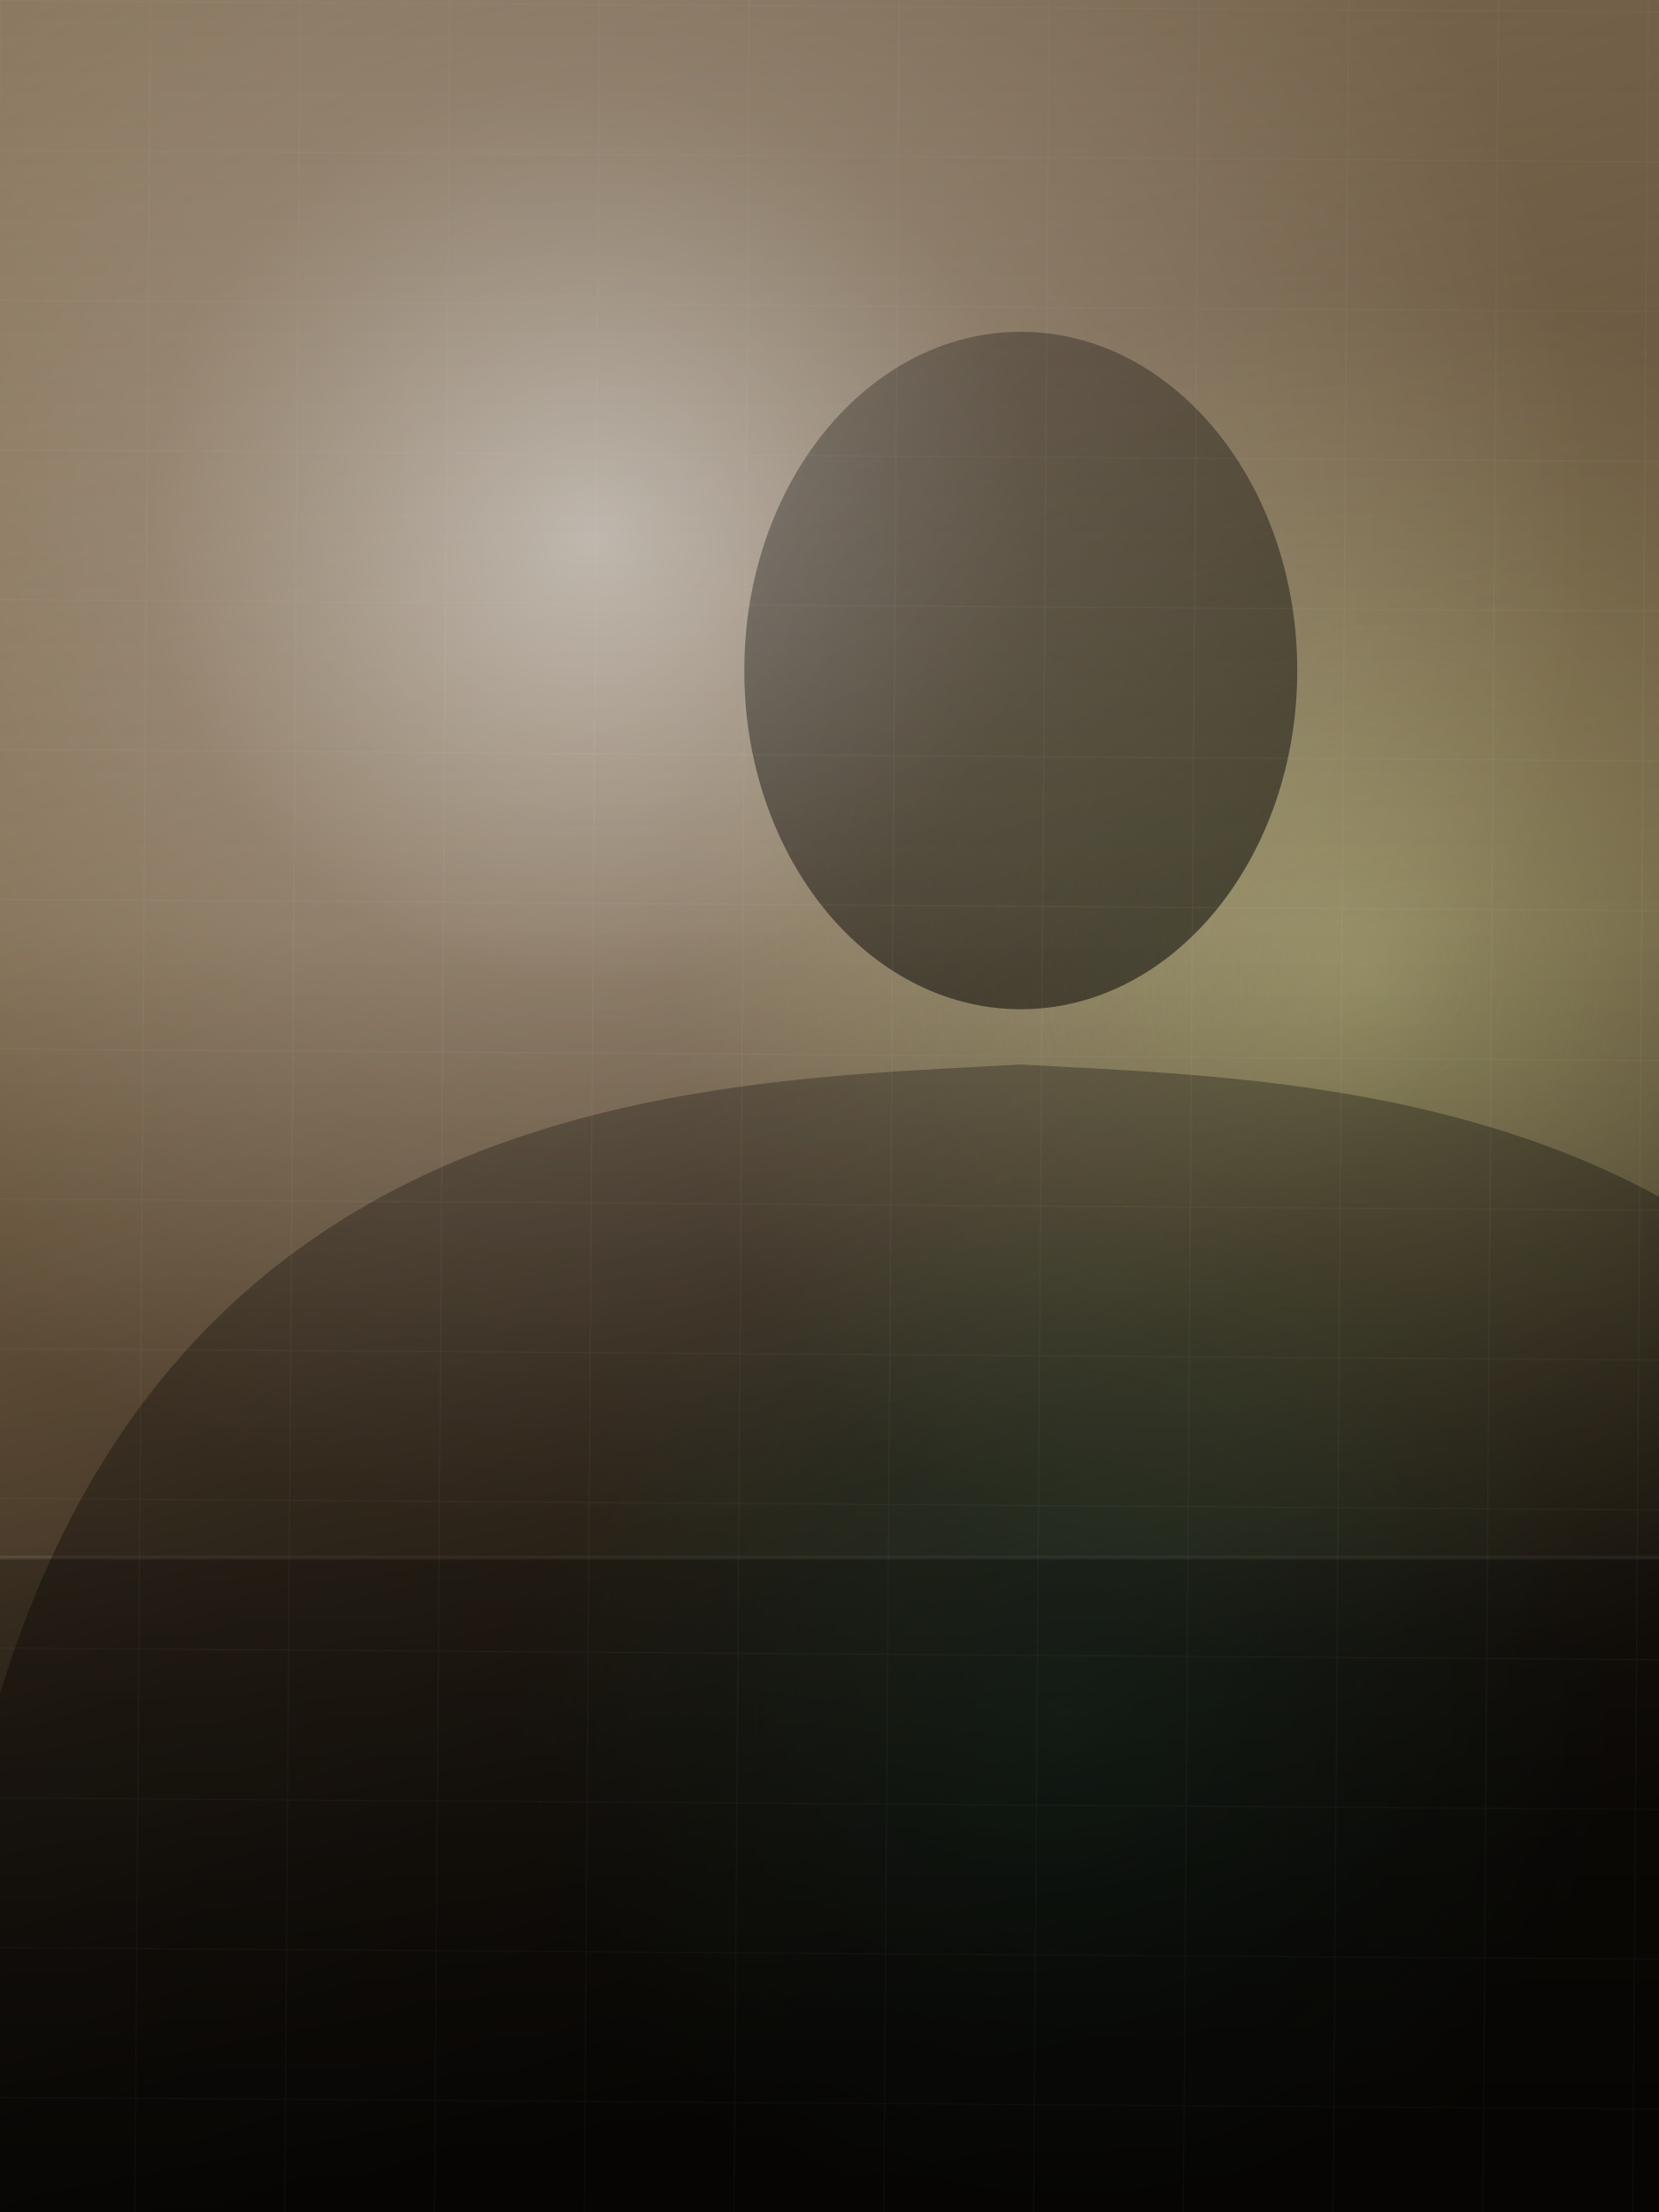
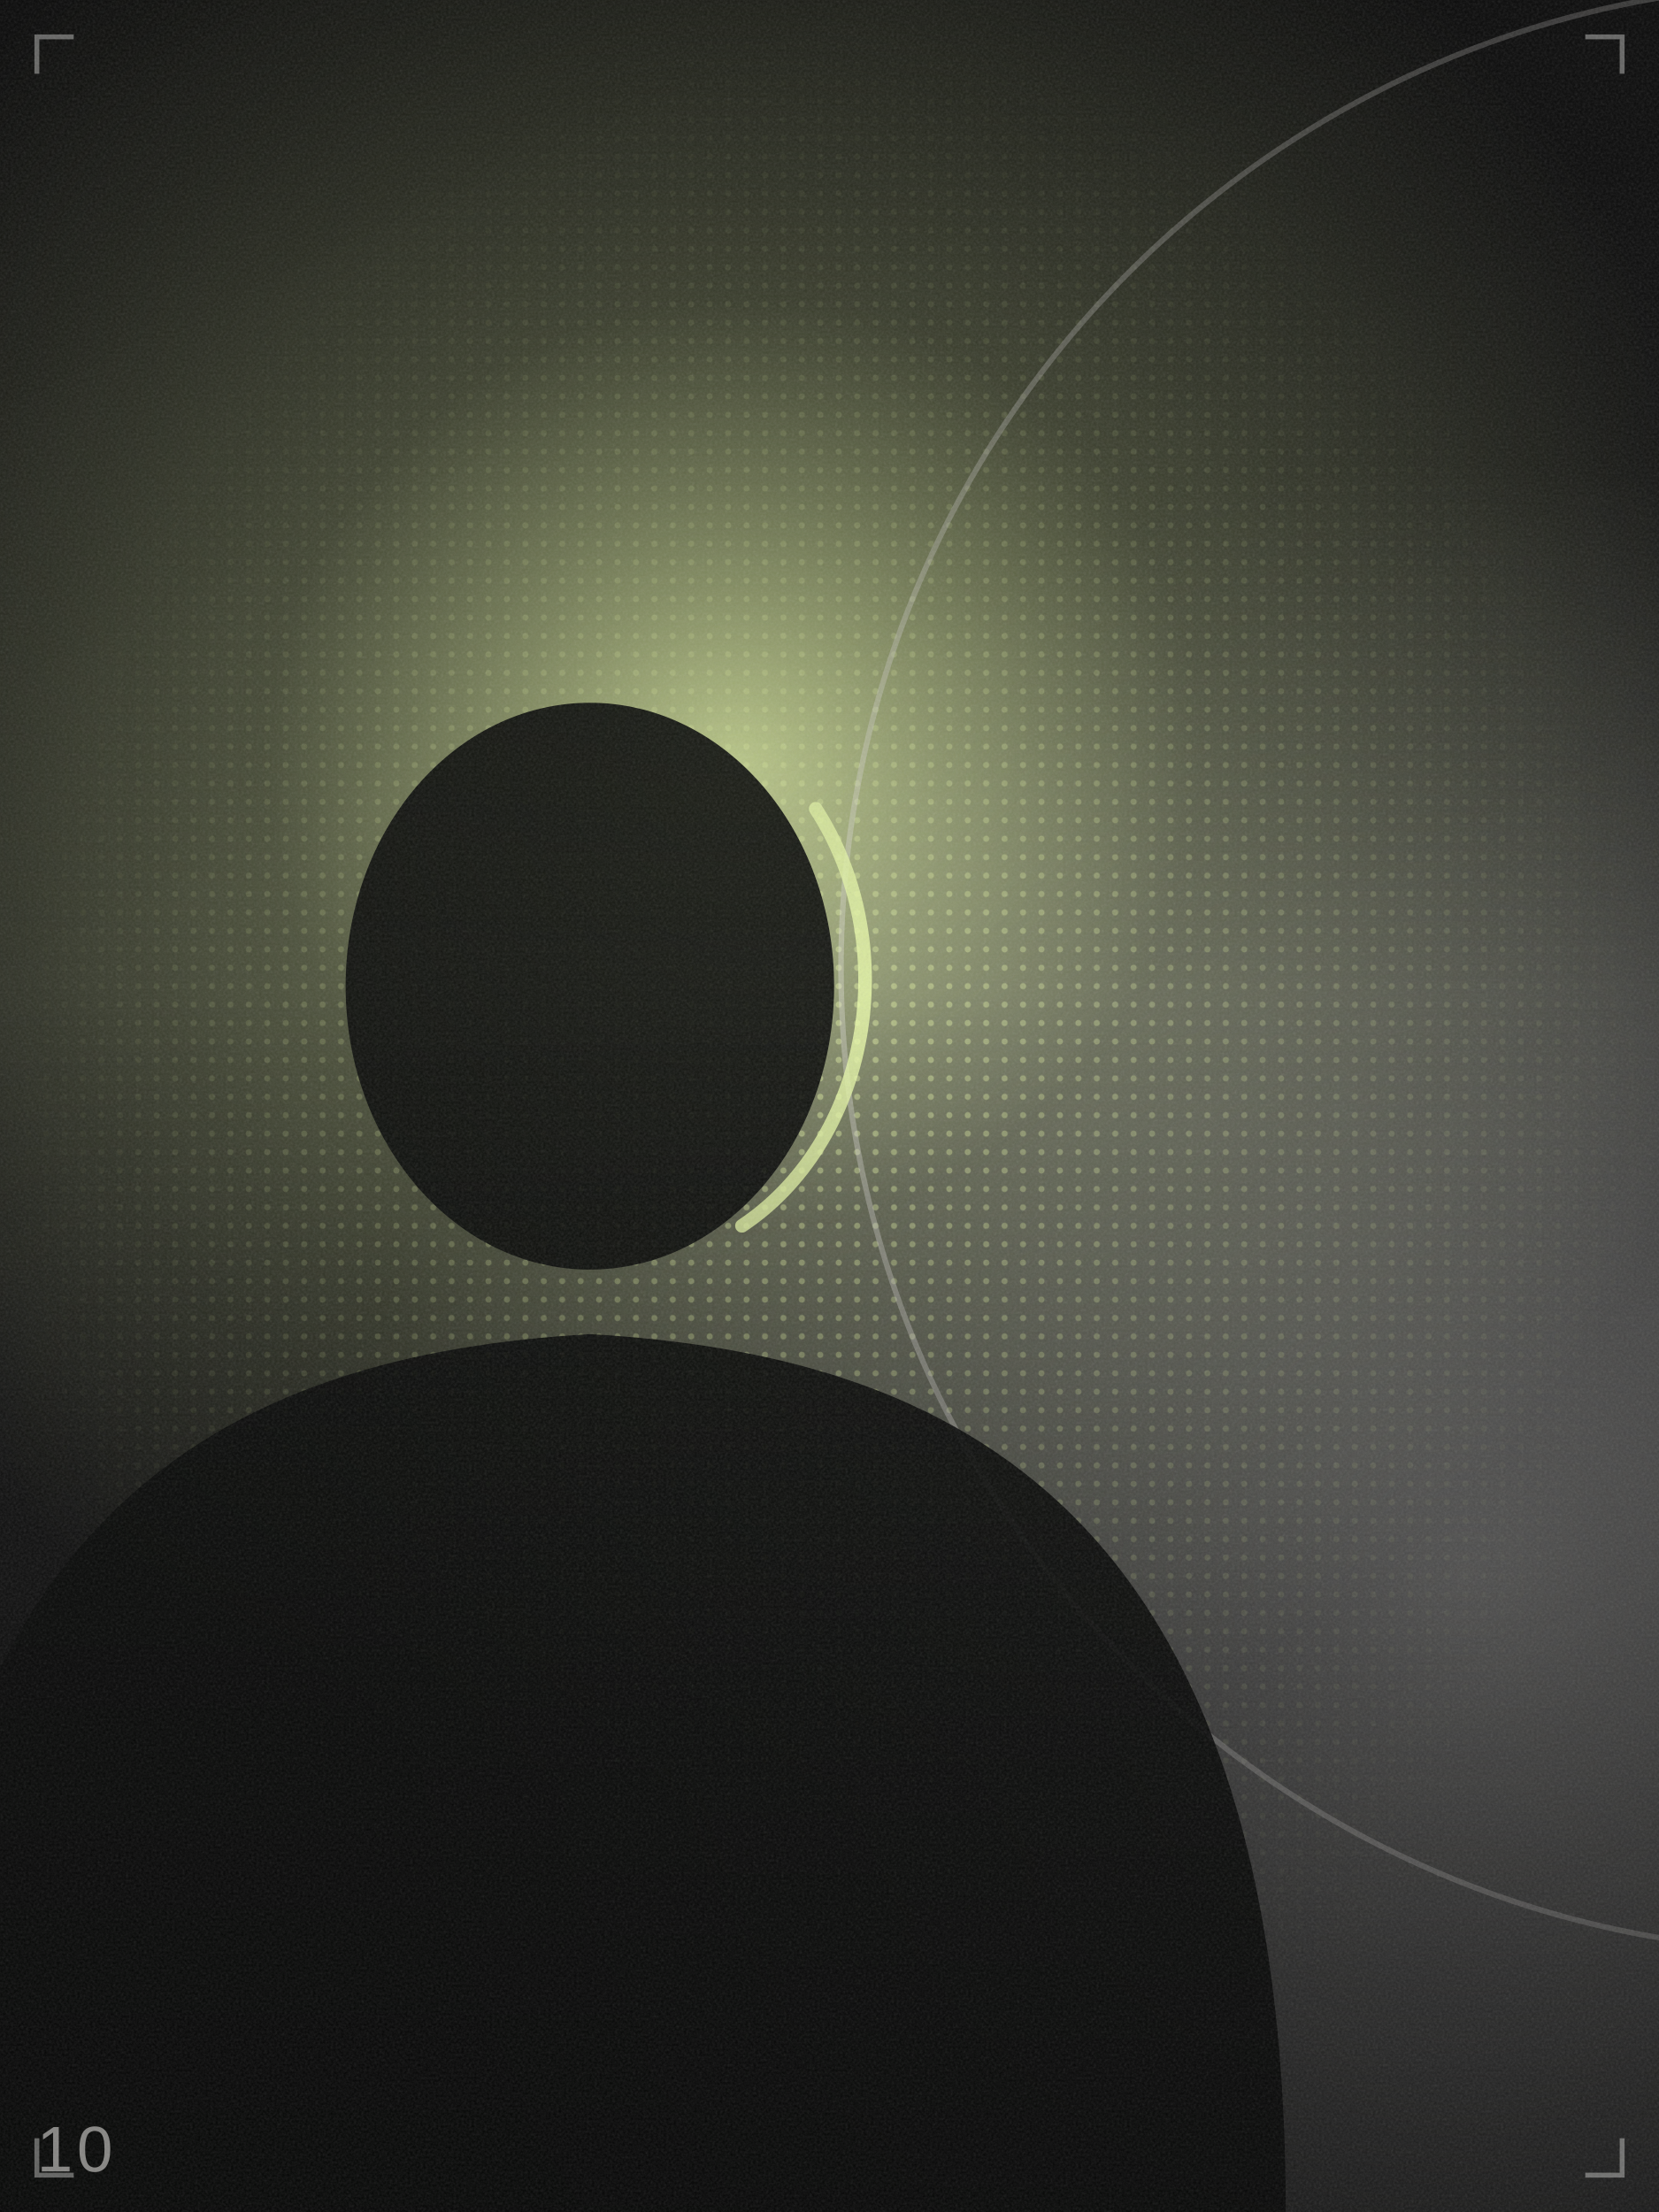
<svg xmlns="http://www.w3.org/2000/svg" width="720" height="960" viewBox="0 0 720 960">
  <defs>
-     <linearGradient id="wall" x1="0" y1="0" x2="0.25" y2="1">
-       <stop offset="0" stop-color="#a98f6f" />
-       <stop offset="0.55" stop-color="#6b573e" />
-       <stop offset="1" stop-color="#241c13" />
+     <linearGradient id="a13210bg" x1="0" y1="0" x2="0.35" y2="1">
+       <stop offset="0" stop-color="#0e0e0e" />
+       <stop offset="1" stop-color="#171717" />
    </linearGradient>
-     <linearGradient id="floor" x1="0" y1="0" x2="0" y2="1">
-       <stop offset="0" stop-color="#000000" stop-opacity="0.22" />
-       <stop offset="1" stop-color="#000000" stop-opacity="0.5" />
-     </linearGradient>
-     <radialGradient id="key">
-       <stop offset="0" stop-color="#ffffff" stop-opacity="0.62" />
-       <stop offset="0.45" stop-color="#ffffff" stop-opacity="0.2" />
-       <stop offset="1" stop-color="#ffffff" stop-opacity="0" />
-     </radialGradient>
-     <radialGradient id="rim">
-       <stop offset="0" stop-color="#ecfdad" stop-opacity="0.34" />
+     <radialGradient id="a13210key">
+       <stop offset="0" stop-color="#ecfdad" stop-opacity="0.85" />
+       <stop offset="0.45" stop-color="#ecfdad" stop-opacity="0.28" />
      <stop offset="1" stop-color="#ecfdad" stop-opacity="0" />
    </radialGradient>
-     <radialGradient id="kiss">
-       <stop offset="0" stop-color="#3fae86" stop-opacity="0.3" />
-       <stop offset="1" stop-color="#3fae86" stop-opacity="0" />
+     <radialGradient id="a13210wash">
+       <stop offset="0" stop-color="#eae9e6" stop-opacity="0.4" />
+       <stop offset="1" stop-color="#eae9e6" stop-opacity="0" />
    </radialGradient>
-     <linearGradient id="subject" x1="0" y1="0" x2="0.35" y2="1">
-       <stop offset="0" stop-color="#000000" stop-opacity="0.24" />
-       <stop offset="1" stop-color="#000000" stop-opacity="0.5" />
+     <radialGradient id="a13210dotmask">
+       <stop offset="0" stop-color="#fff" stop-opacity="0.9" />
+       <stop offset="1" stop-color="#fff" stop-opacity="0" />
+     </radialGradient>
+     <mask id="a13210dm">
+       <rect width="720" height="960" fill="url(#a13210dotmask)" />
+     </mask>
+     <pattern id="a13210dots" width="8" height="8" patternUnits="userSpaceOnUse">
+       <circle cx="4" cy="4" r="1.36" fill="#ecfdad" fill-opacity="0.5" />
+     </pattern>
+     <linearGradient id="a13210vig" x1="0" y1="0" x2="0" y2="1">
+       <stop offset="0" stop-color="#000" stop-opacity="0.4" />
+       <stop offset="0.45" stop-color="#000" stop-opacity="0" />
+       <stop offset="1" stop-color="#000" stop-opacity="0.55" />
    </linearGradient>
-     <linearGradient id="vig" x1="0" y1="0" x2="0" y2="1">
-       <stop offset="0" stop-color="#000000" stop-opacity="0.2" />
-       <stop offset="0.42" stop-color="#000000" stop-opacity="0" />
-       <stop offset="1" stop-color="#000000" stop-opacity="0.34" />
-     </linearGradient>
-     <pattern id="grain" width="65" height="65" patternUnits="userSpaceOnUse" patternTransform="rotate(0.4)">
-       <path d="M0 0H65M0 0V65" stroke="#ffffff" stroke-opacity="0.045" stroke-width="1" />
-     </pattern>
+     <filter id="a13210grain" x="0" y="0" width="100%" height="100%">
+       <feTurbulence type="fractalNoise" baseFrequency="0.9" numOctaves="2" seed="19" result="n" />
+       <feColorMatrix in="n" type="saturate" values="0" />
+     </filter>
  </defs>
-   <rect width="720" height="960" fill="url(#wall)" />
-   <circle cx="258" cy="233" r="428" fill="url(#key)" />
-   <circle cx="592" cy="423" r="300" fill="url(#rim)" />
-   <circle cx="462" cy="749" r="236" fill="url(#kiss)" />
-   <rect y="676" width="720" height="284" fill="url(#floor)" />
-   <path d="M0 676H720" stroke="#ffffff" stroke-opacity="0.12" stroke-width="1.5" />
-   <g fill="url(#subject)">
-     <ellipse cx="443" cy="291" rx="120" ry="147" />
-     <path d="M-29 960              C-29 471               280 471               443 462              C605 471               915 471               915 960Z" />
+   <rect width="720" height="960" fill="url(#a13210bg)" />
+   <circle cx="318" cy="330" r="455" fill="url(#a13210key)" />
+   <circle cx="634" cy="683" r="479" fill="url(#a13210wash)" />
+   <g mask="url(#a13210dm)">
+     <rect width="720" height="960" fill="url(#a13210dots)" />
  </g>
-   <rect width="720" height="960" fill="url(#grain)" />
-   <rect width="720" height="960" fill="url(#vig)" />
+   <circle cx="792" cy="420" r="427" fill="none" stroke="#eae9e6" stroke-opacity="0.35" stroke-width="2.4" />
+   <g>
+     <path d="M-45 960              C-45 652               102 588               256 579              C411 588               558 652               558 960Z" fill="#0b0c0a" fill-opacity="0.9" />
+     <ellipse cx="256" cy="428" rx="106" ry="123" fill="#0b0c0a" fill-opacity="0.9" />
+     <path d="M354 351              A106 123 0 0 1 322 532" fill="none" stroke="#ecfdad" stroke-opacity="0.8" stroke-width="5.9" stroke-linecap="round" />
+   </g>
+   <rect width="720" height="960" fill="url(#a13210vig)" />
+   <g opacity="0.14" filter="url(#a13210grain)">
+     <rect width="720" height="960" />
+   </g>
+   <g stroke="#eae9e6" stroke-opacity="0.4" stroke-width="2.118" fill="none">
+     <path d="M16 32V16H32" />
+     <path d="M688 16H704V32" />
+     <path d="M16 928V944H32" />
+     <path d="M688 944H704V928" />
+   </g>
+   <text x="16" y="942.4" font-family="'Helvetica Neue', Arial, sans-serif" font-size="28" letter-spacing="1.8" fill="#eae9e6" fill-opacity="0.55">10</text>
</svg>
